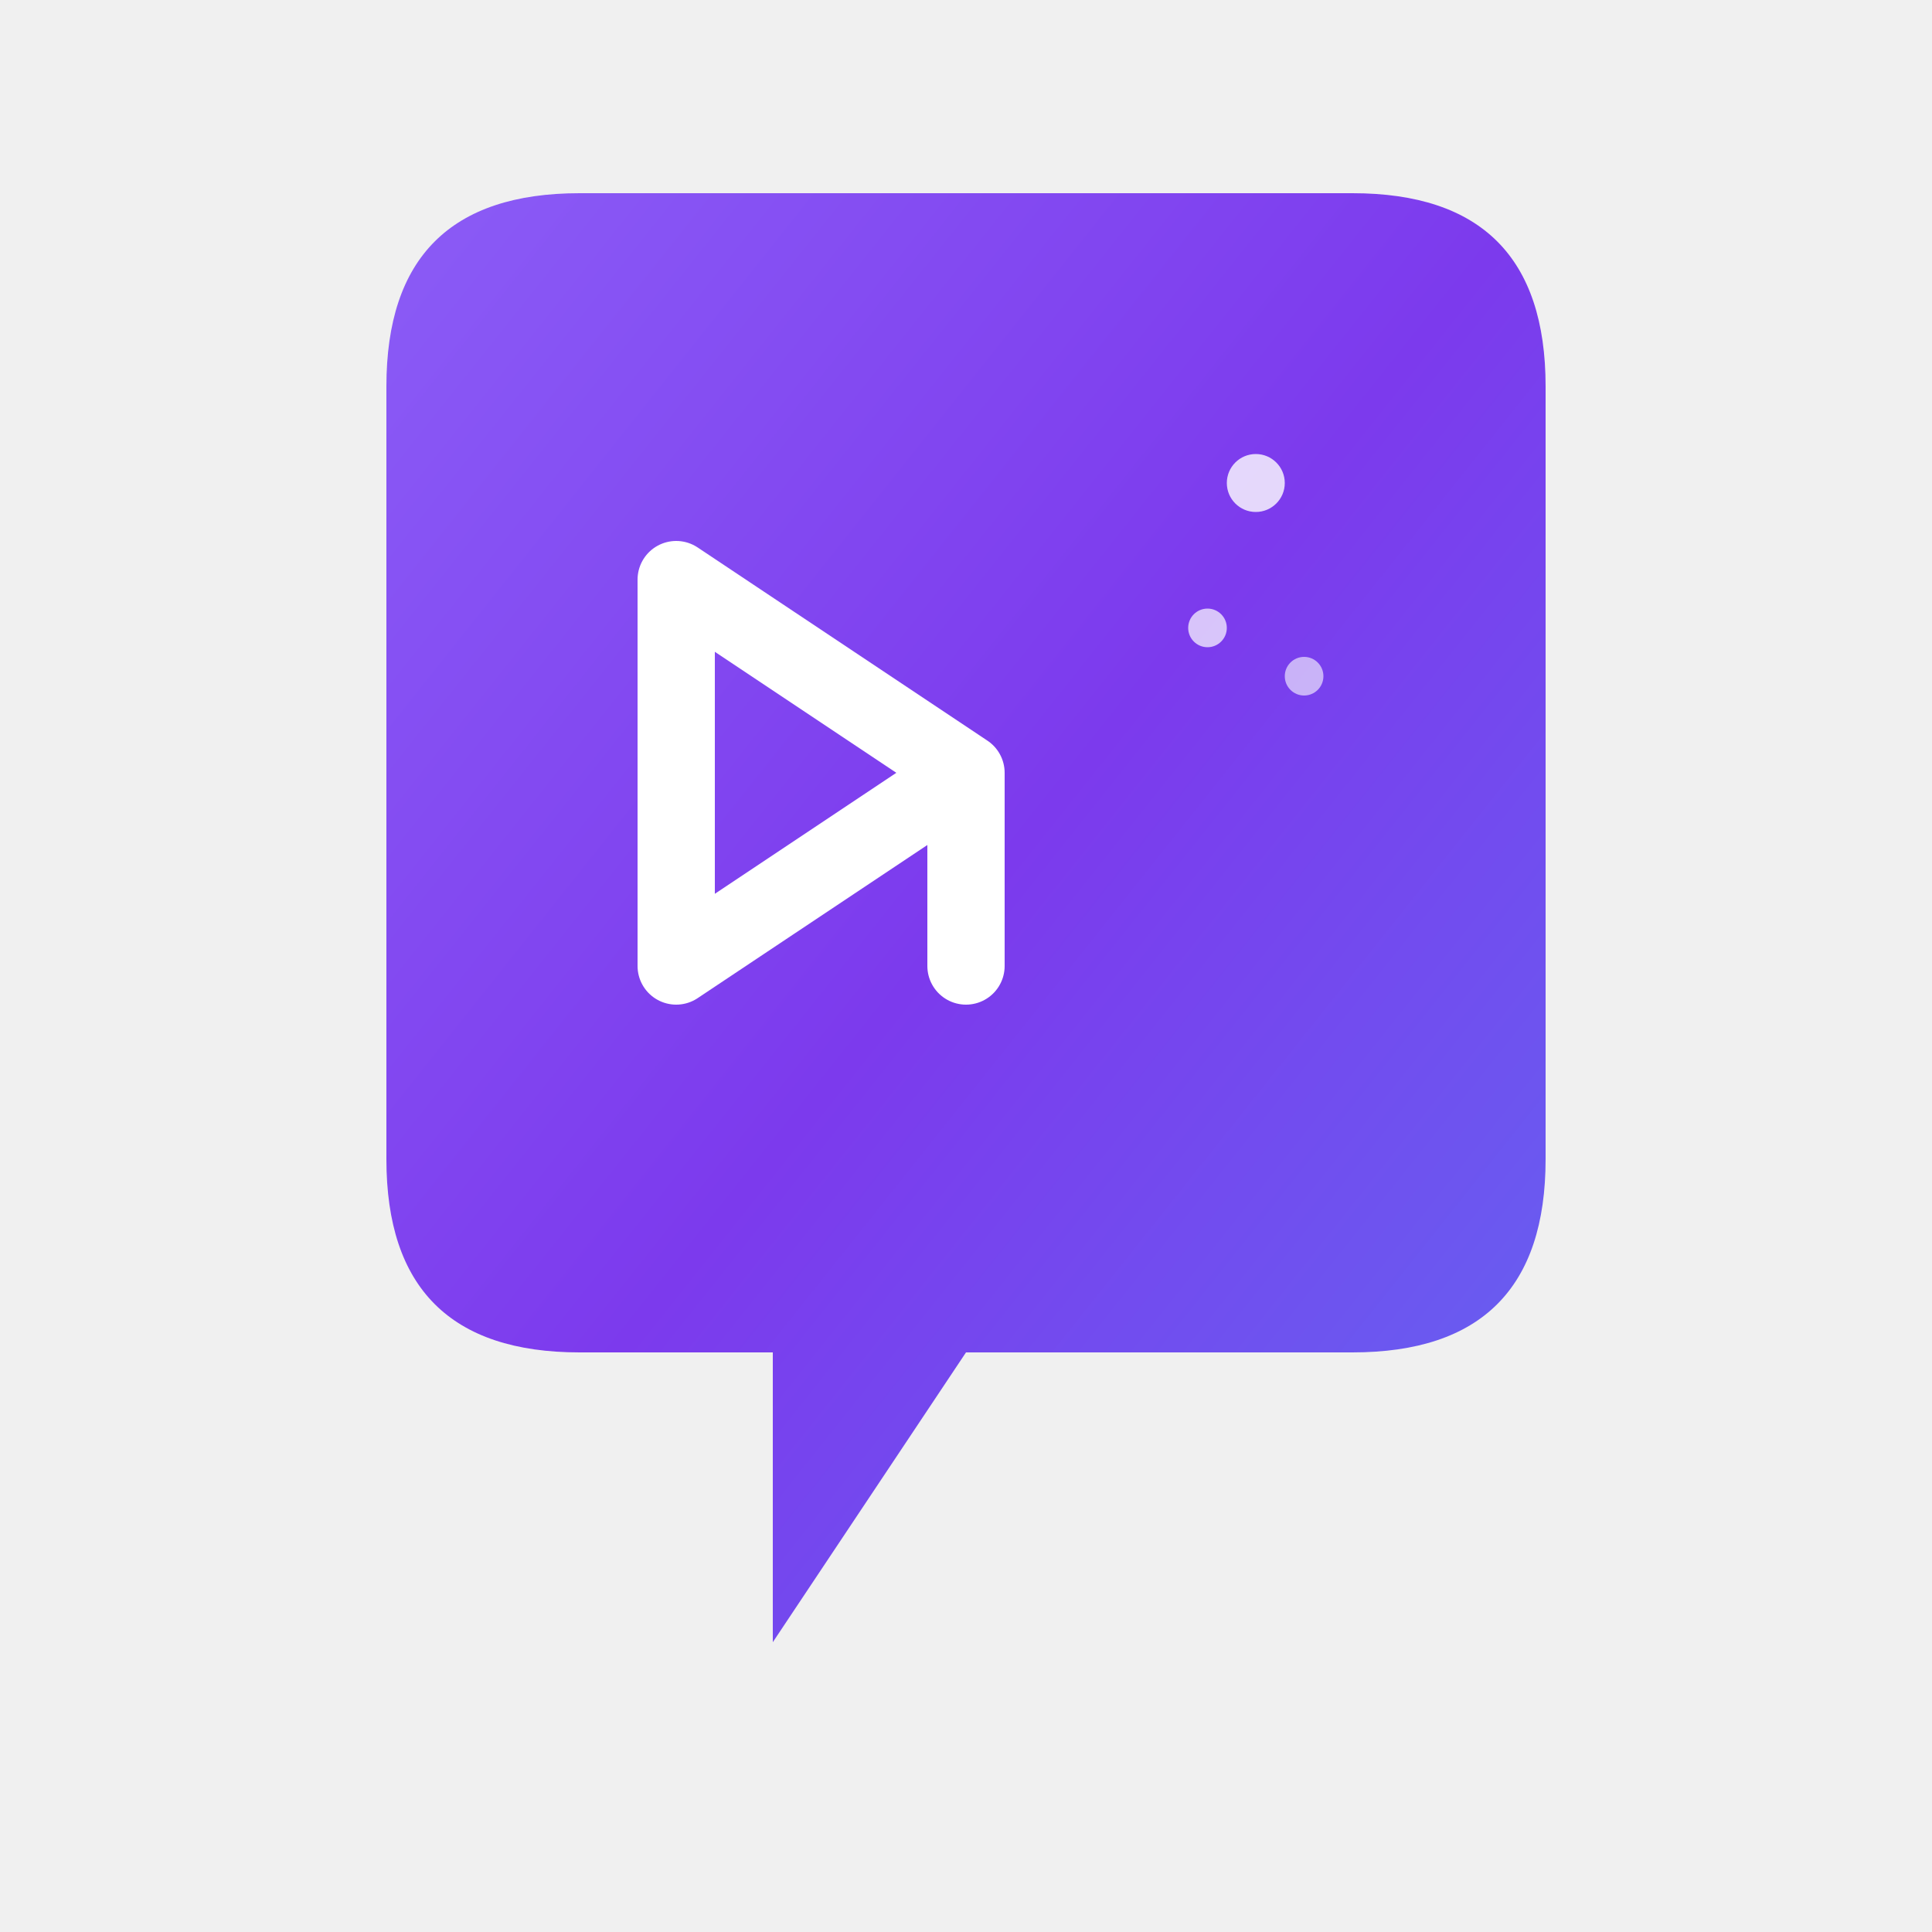
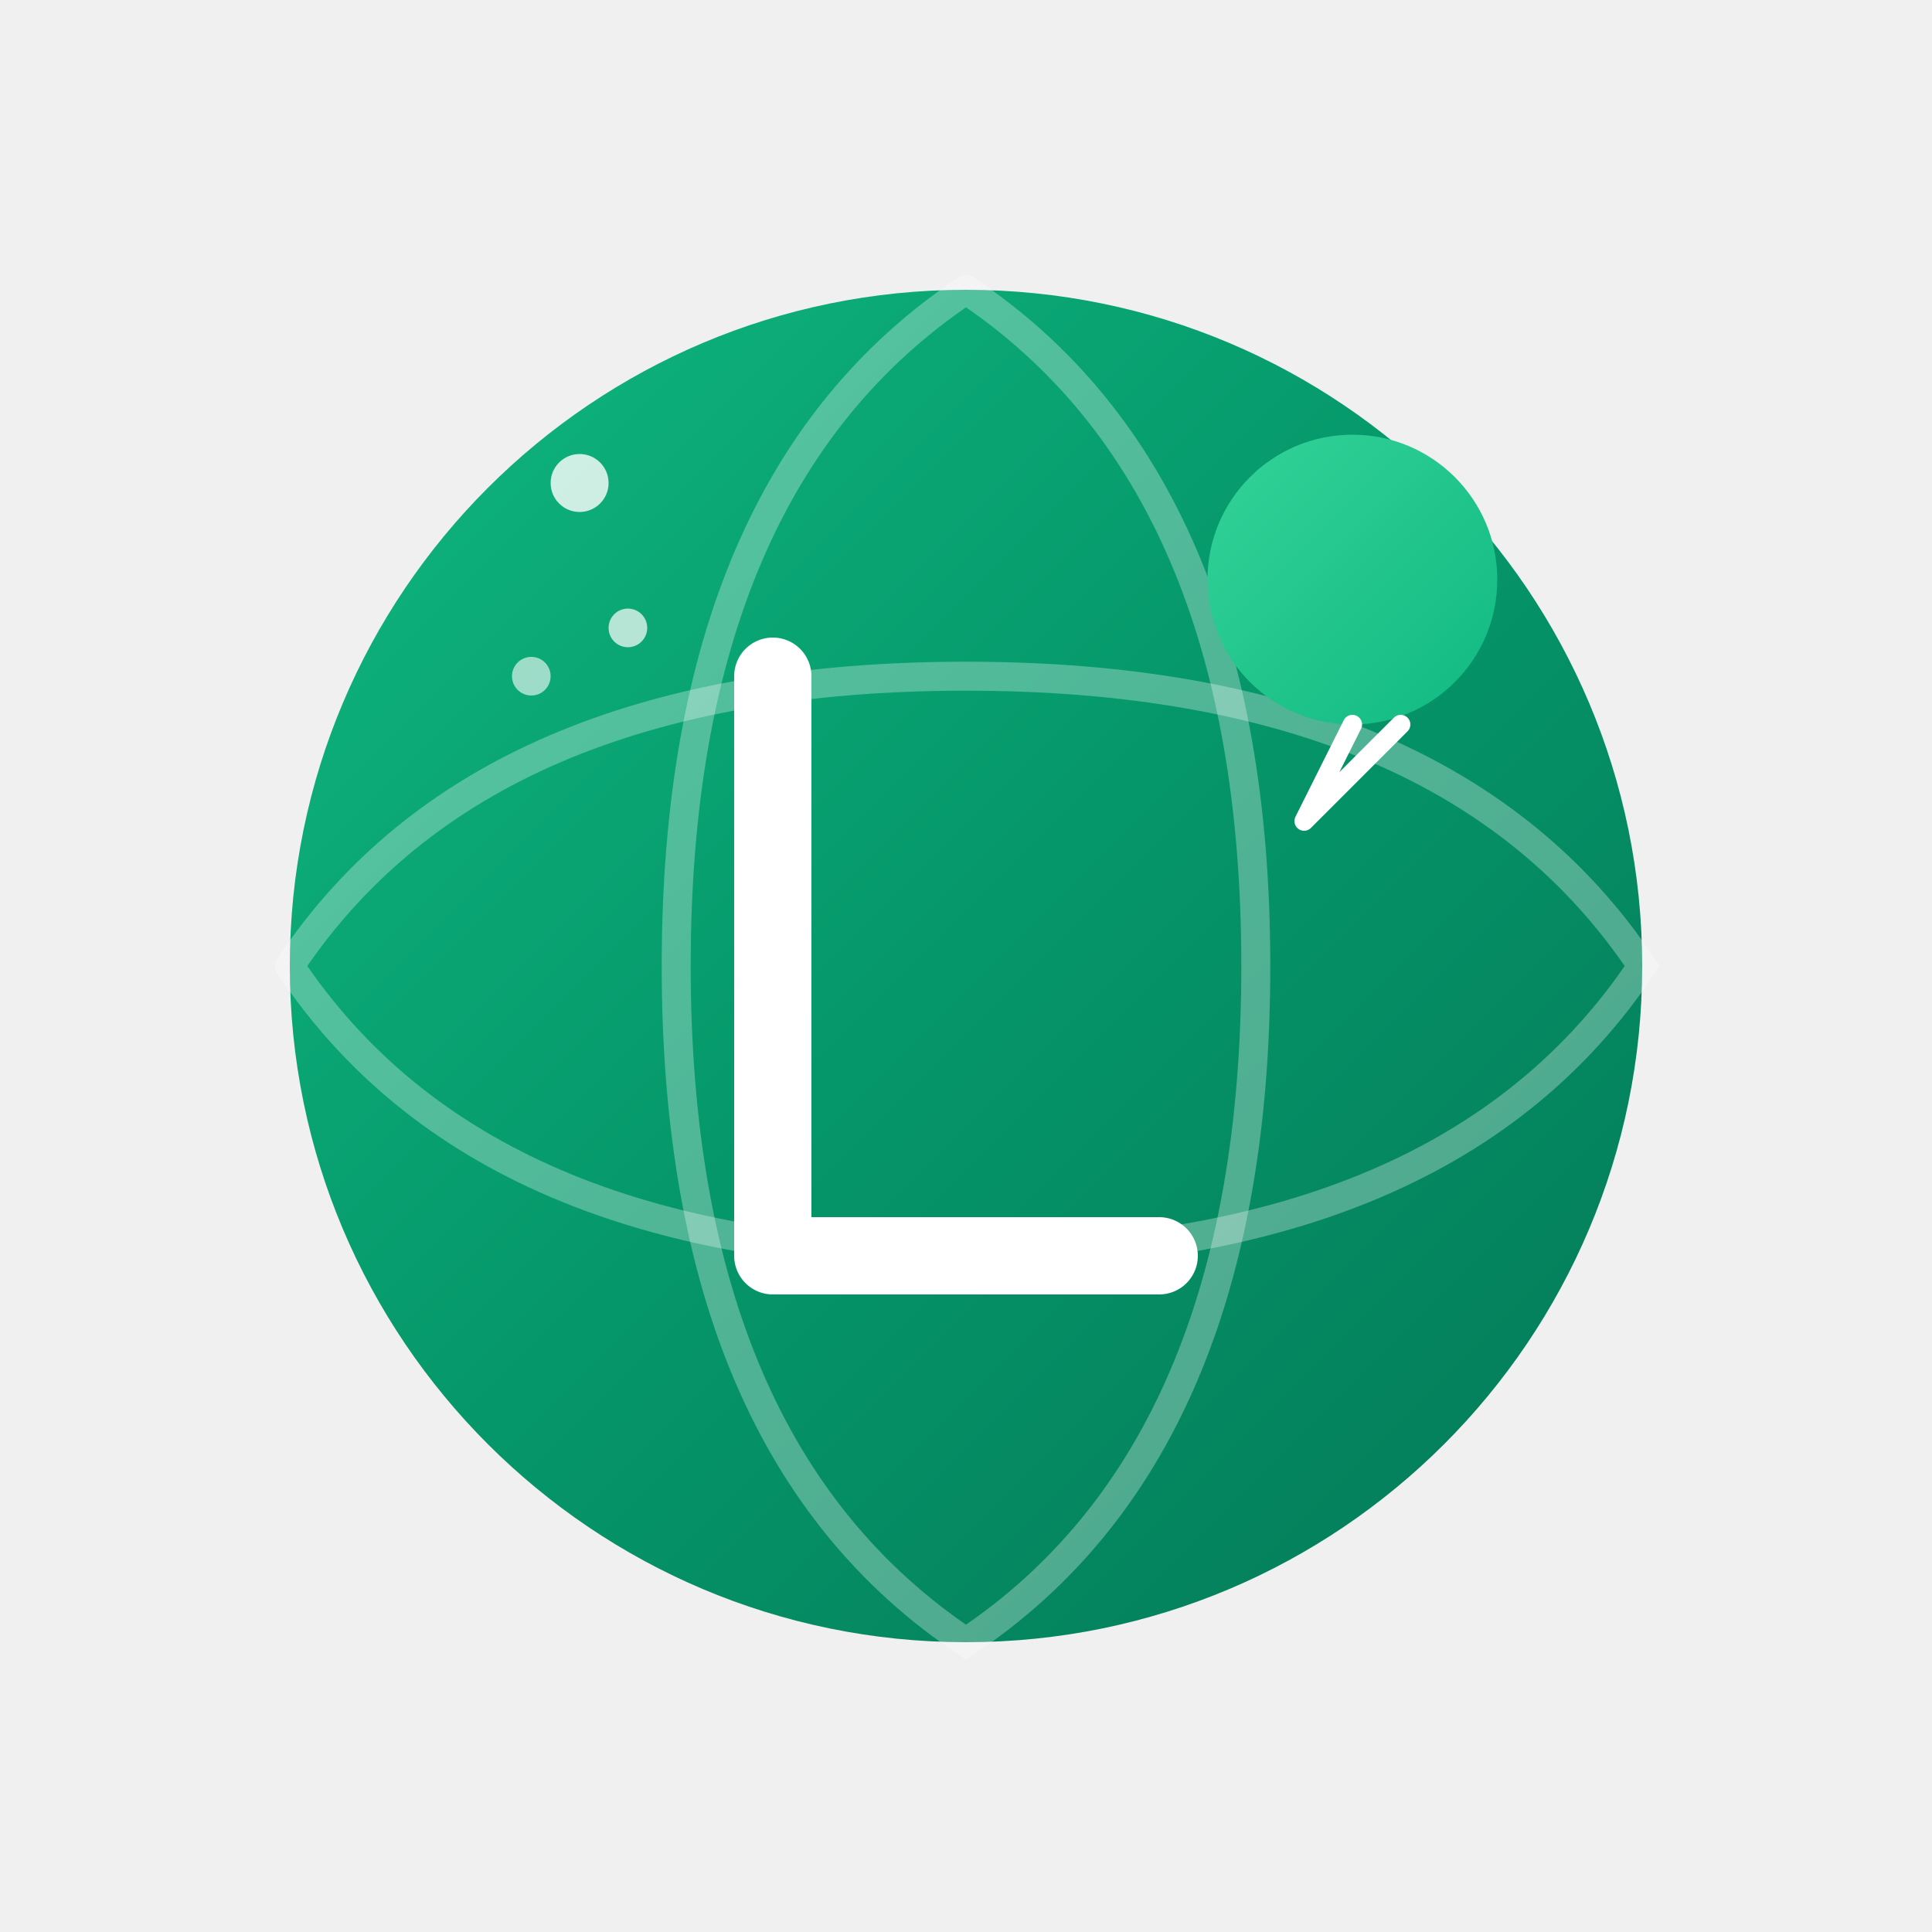
<svg xmlns="http://www.w3.org/2000/svg" viewBox="0 0 200 200">
  <defs>
-     <linearGradient id="kangGradient" x1="0%" y1="0%" x2="100%" y2="100%">
-       <stop offset="0%" stop-color="#8b5cf6" />
-       <stop offset="50%" stop-color="#7c3aed" />
-       <stop offset="100%" stop-color="#6366f1" />
+     <linearGradient id="lingozoGradient" x1="0%" y1="0%" x2="100%" y2="100%">
+       <stop offset="0%" stop-color="#10b981" />
+       <stop offset="50%" stop-color="#059669" />
+       <stop offset="100%" stop-color="#047857" />
+     </linearGradient>
+     <linearGradient id="lingozoAccent" x1="0%" y1="0%" x2="100%" y2="100%">
+       <stop offset="0%" stop-color="#34d399" />
+       <stop offset="100%" stop-color="#10b981" />
    </linearGradient>
  </defs>
-   <path d="M 40 40 Q 40 20 60 20 L 140 20 Q 160 20 160 40 L 160 120 Q 160 140 140 140 L 100 140 L 80 170 L 80 140 L 60 140 Q 40 140 40 120 Z" fill="url(#kangGradient)" />
-   <path d="M 70 60 L 70 100 M 70 60 L 100 80 M 70 100 L 100 80 L 100 100" stroke="white" stroke-width="8" stroke-linecap="round" stroke-linejoin="round" fill="none" />
-   <circle cx="130" cy="50" r="3" fill="white" opacity="0.8" />
-   <circle cx="135" cy="70" r="2" fill="white" opacity="0.6" />
-   <circle cx="125" cy="65" r="2" fill="white" opacity="0.7" />
+   <circle cx="100" cy="100" r="70" fill="url(#lingozoGradient)" />
+   <path d="M 100 30 Q 130 50 130 100 Q 130 150 100 170 Q 70 150 70 100 Q 70 50 100 30" stroke="white" stroke-width="3" stroke-linecap="round" fill="none" opacity="0.3" />
+   <path d="M 30 100 Q 50 70 100 70 Q 150 70 170 100 Q 150 130 100 130 Q 50 130 30 100" stroke="white" stroke-width="3" stroke-linecap="round" fill="none" opacity="0.3" />
+   <path d="M 80 70 L 80 130 M 80 130 L 120 130" stroke="white" stroke-width="8" stroke-linecap="round" stroke-linejoin="round" fill="none" />
+   <circle cx="140" cy="60" r="15" fill="url(#lingozoAccent)" />
+   <path d="M 140 75 L 135 85 L 145 75" stroke="white" stroke-width="2" stroke-linecap="round" stroke-linejoin="round" fill="none" />
+   <circle cx="60" cy="50" r="3" fill="white" opacity="0.8" />
+   <circle cx="55" cy="70" r="2" fill="white" opacity="0.6" />
+   <circle cx="65" cy="65" r="2" fill="white" opacity="0.7" />
</svg>
